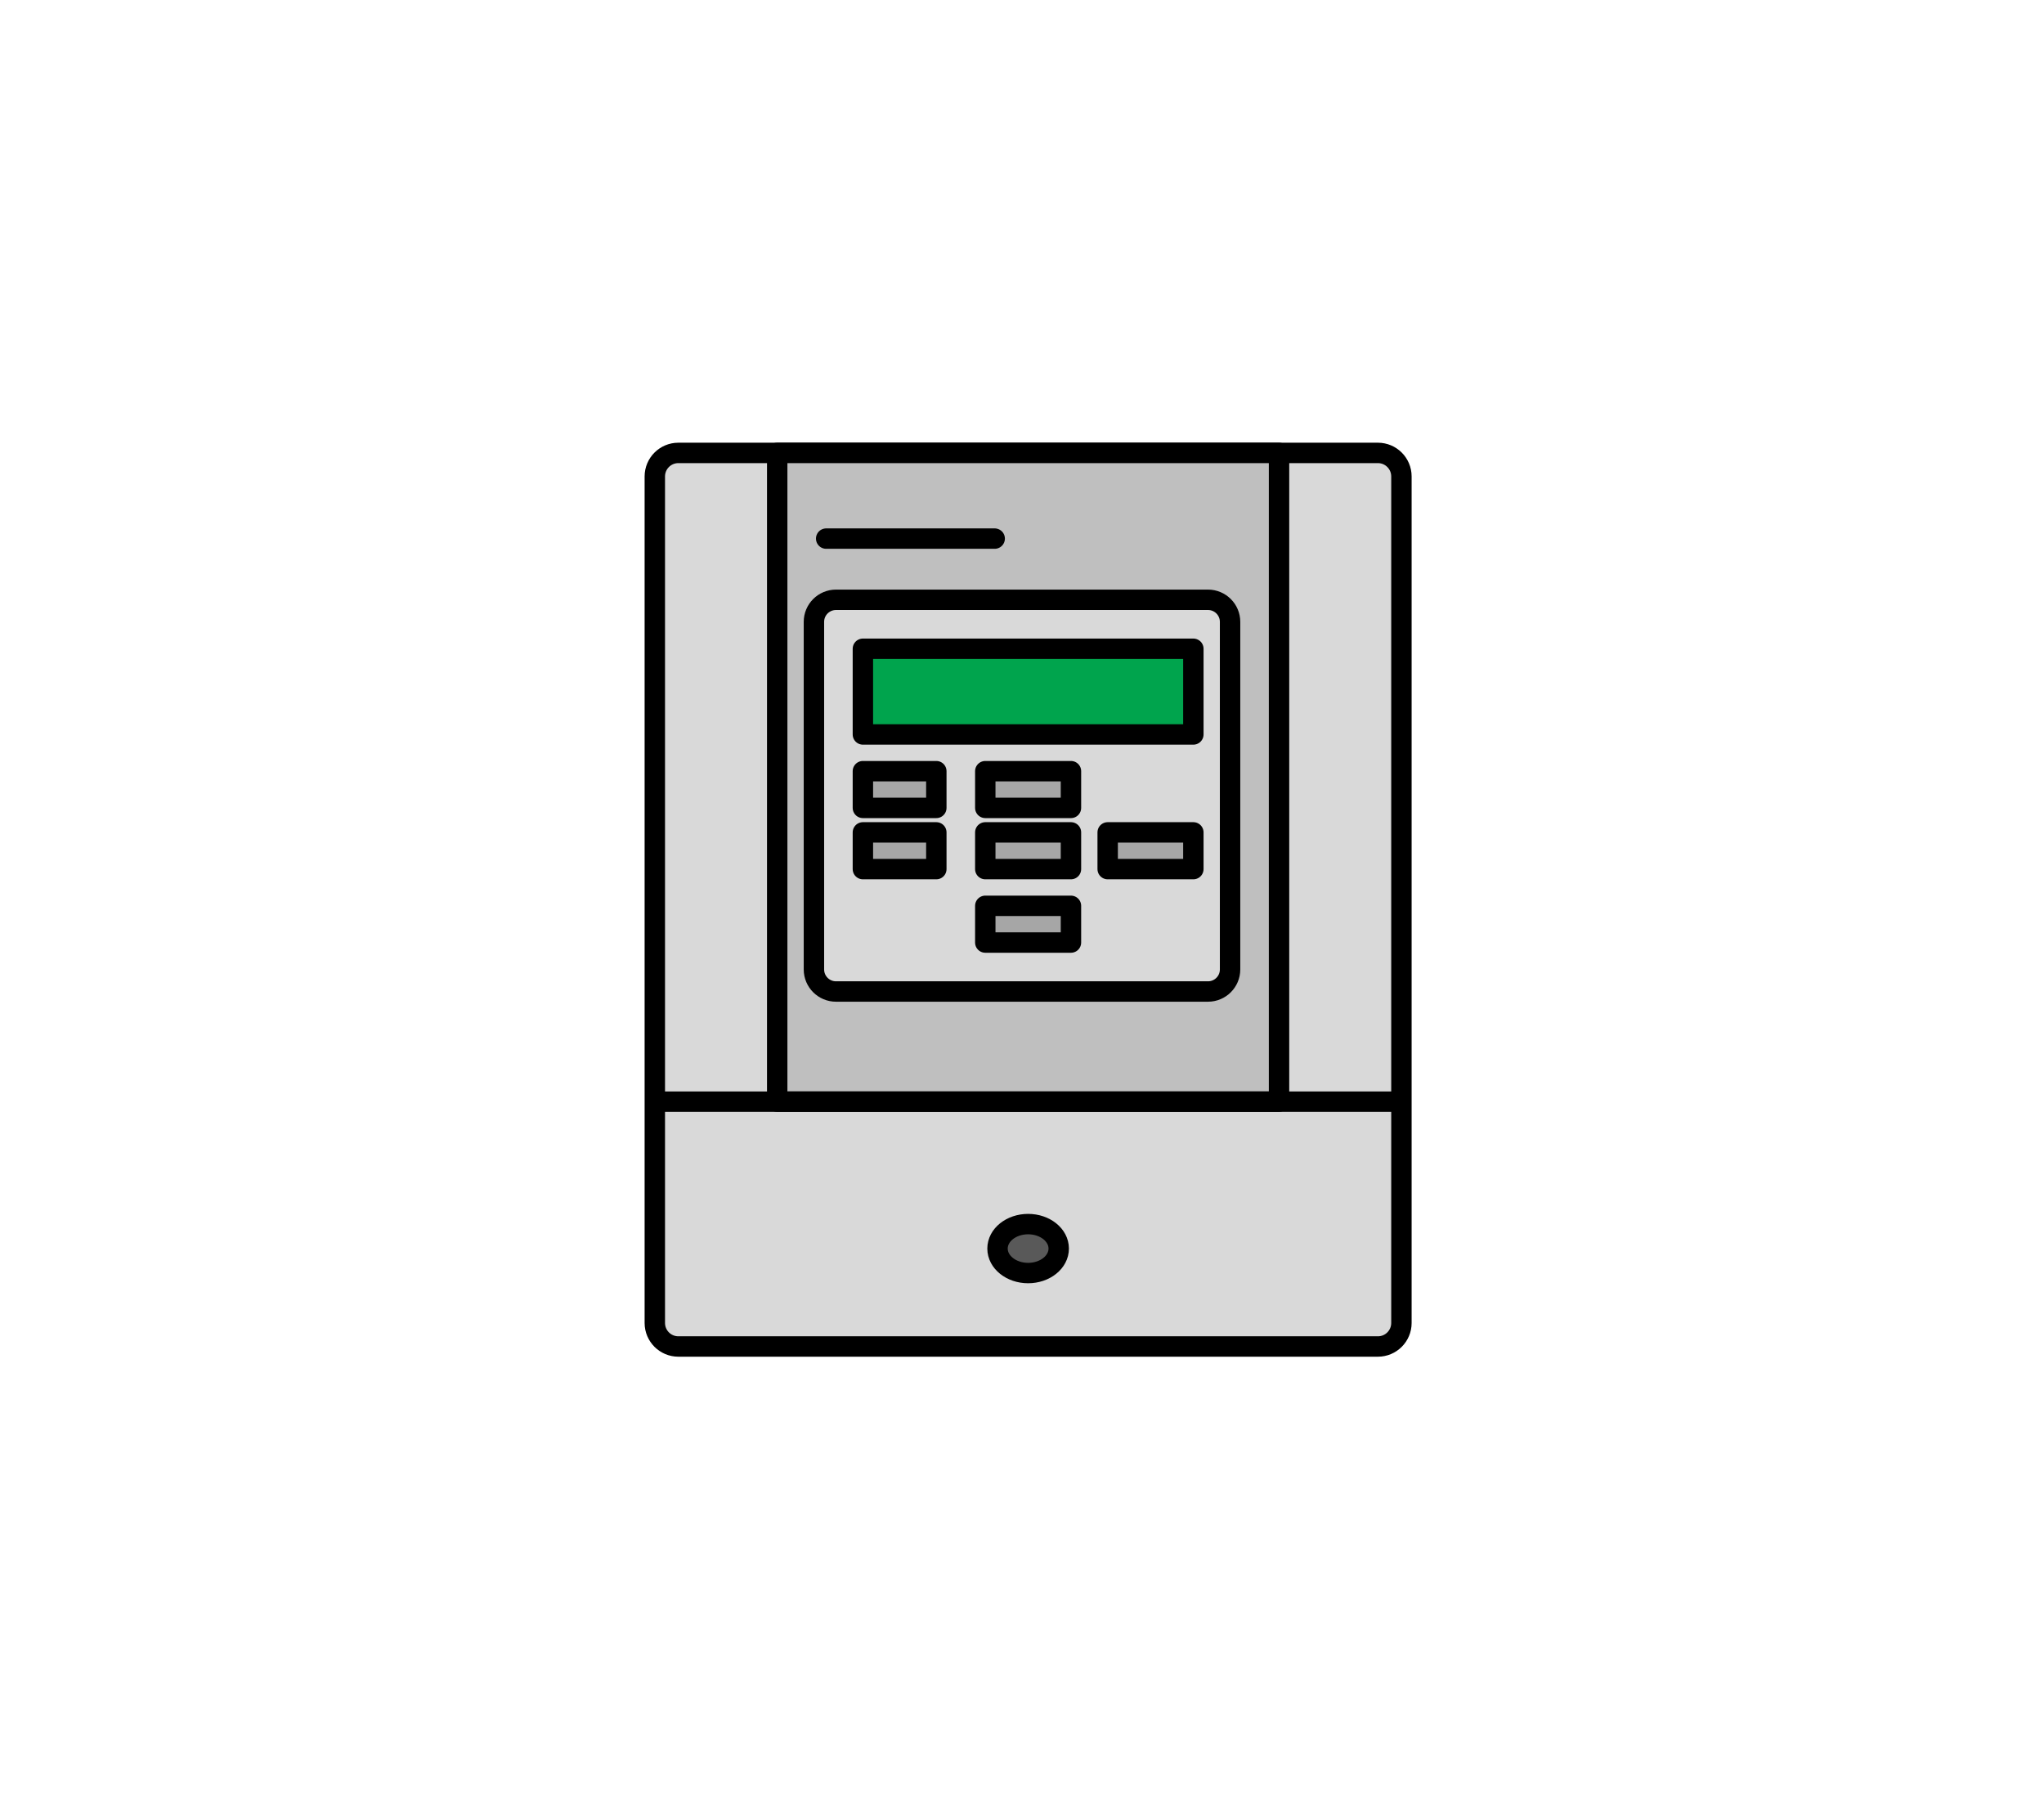
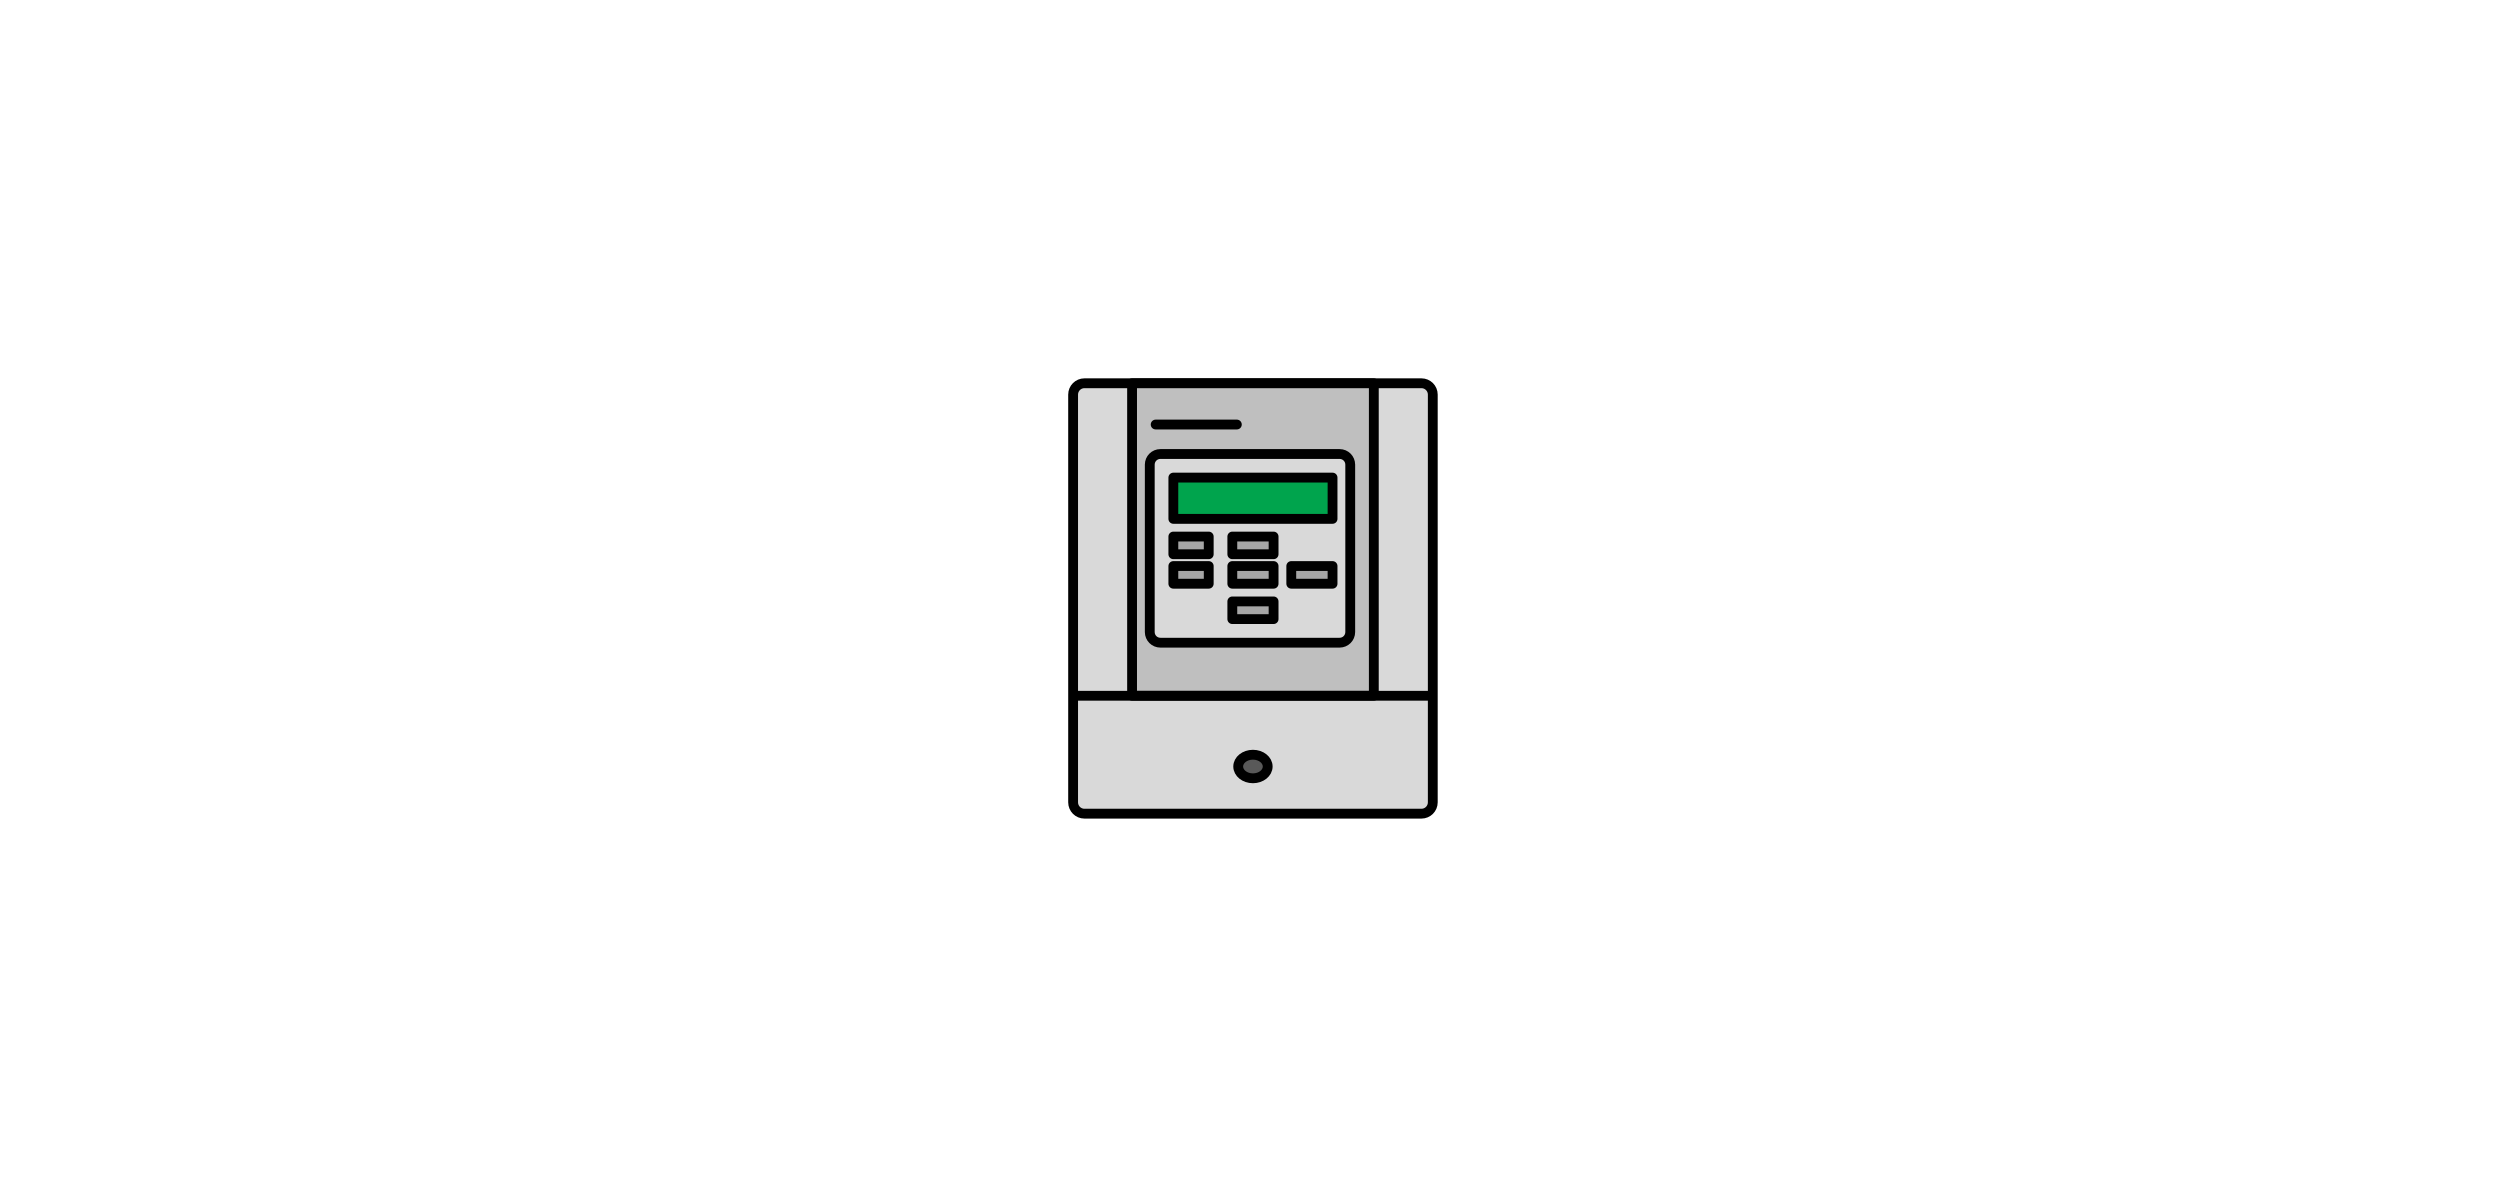
- <svg xmlns="http://www.w3.org/2000/svg" width="167.0px" height="148.0px" overflow="hidden" viewBox="-51.5 -36.0 167.0 148.0">
-   <rect id="bounding-box" x="-51.5" y="-36.0" width="167.0" height="148.0" fill="none" pointer-events="all" />
+ <svg xmlns="http://www.w3.org/2000/svg" width="424.0px" height="204.0px" overflow="hidden" viewBox="-180.0 -64.0 424.0 204.0">
+   <rect id="bounding-box" x="-180.0" y="-64.0" width="424.0" height="204.0" fill="none" pointer-events="all" />
  <g transform="translate(-817 -499)">
    <path d="M819 501.922C819 500.86 819.86 500 820.922 500L878.078 500C879.14 500 880 500.86 880 501.922L880 571.078C880 572.14 879.14 573 878.078 573L820.922 573C819.86 573 819 572.14 819 571.078Z" stroke="#000000" stroke-width="1.667" stroke-linejoin="round" stroke-miterlimit="10" fill="#D9D9D9" fill-rule="evenodd" />
    <rect x="829" y="500" width="41" height="53" stroke="#000000" stroke-width="1.667" stroke-linejoin="round" stroke-miterlimit="10" fill="#BFBFBF" />
    <path d="M832 513.802C832 512.807 832.807 512 833.802 512L864.198 512C865.193 512 866 512.807 866 513.802L866 542.198C866 543.193 865.193 544 864.198 544L833.802 544C832.807 544 832 543.193 832 542.198Z" stroke="#000000" stroke-width="1.667" stroke-linejoin="round" stroke-miterlimit="10" fill="#D9D9D9" fill-rule="evenodd" />
    <path d="M836 516 863 516 863 523 836 523Z" stroke="#000000" stroke-width="1.667" stroke-linejoin="round" stroke-miterlimit="10" fill="#00A44D" fill-rule="evenodd" />
    <path d="M846 526 853 526 853 529 846 529Z" stroke="#000000" stroke-width="1.667" stroke-linejoin="round" stroke-miterlimit="10" fill="#A6A6A6" fill-rule="evenodd" />
    <path d="M846 531 853 531 853 534 846 534Z" stroke="#000000" stroke-width="1.667" stroke-linejoin="round" stroke-miterlimit="10" fill="#A6A6A6" fill-rule="evenodd" />
    <path d="M846 537 853 537 853 540 846 540Z" stroke="#000000" stroke-width="1.667" stroke-linejoin="round" stroke-miterlimit="10" fill="#A6A6A6" fill-rule="evenodd" />
    <path d="M836 526 842 526 842 529 836 529Z" stroke="#000000" stroke-width="1.667" stroke-linejoin="round" stroke-miterlimit="10" fill="#A6A6A6" fill-rule="evenodd" />
    <path d="M836 531 842 531 842 534 836 534Z" stroke="#000000" stroke-width="1.667" stroke-linejoin="round" stroke-miterlimit="10" fill="#A6A6A6" fill-rule="evenodd" />
    <path d="M856 531 863 531 863 534 856 534Z" stroke="#000000" stroke-width="1.667" stroke-linejoin="round" stroke-miterlimit="10" fill="#A6A6A6" fill-rule="evenodd" />
    <path d="M819 553 879.638 553" stroke="#000000" stroke-width="1.667" stroke-linejoin="round" stroke-miterlimit="10" fill="#BFBFBF" fill-rule="evenodd" />
    <path d="M833 507 846.769 507" stroke="#000000" stroke-width="1.667" stroke-linecap="round" stroke-linejoin="round" stroke-miterlimit="10" fill="#A6A6A6" fill-rule="evenodd" />
    <path d="M847 565C847 563.895 848.119 563 849.5 563 850.881 563 852 563.895 852 565 852 566.105 850.881 567 849.5 567 848.119 567 847 566.105 847 565Z" stroke="#000000" stroke-width="1.667" stroke-miterlimit="8" fill="#595959" fill-rule="evenodd" />
  </g>
</svg>
